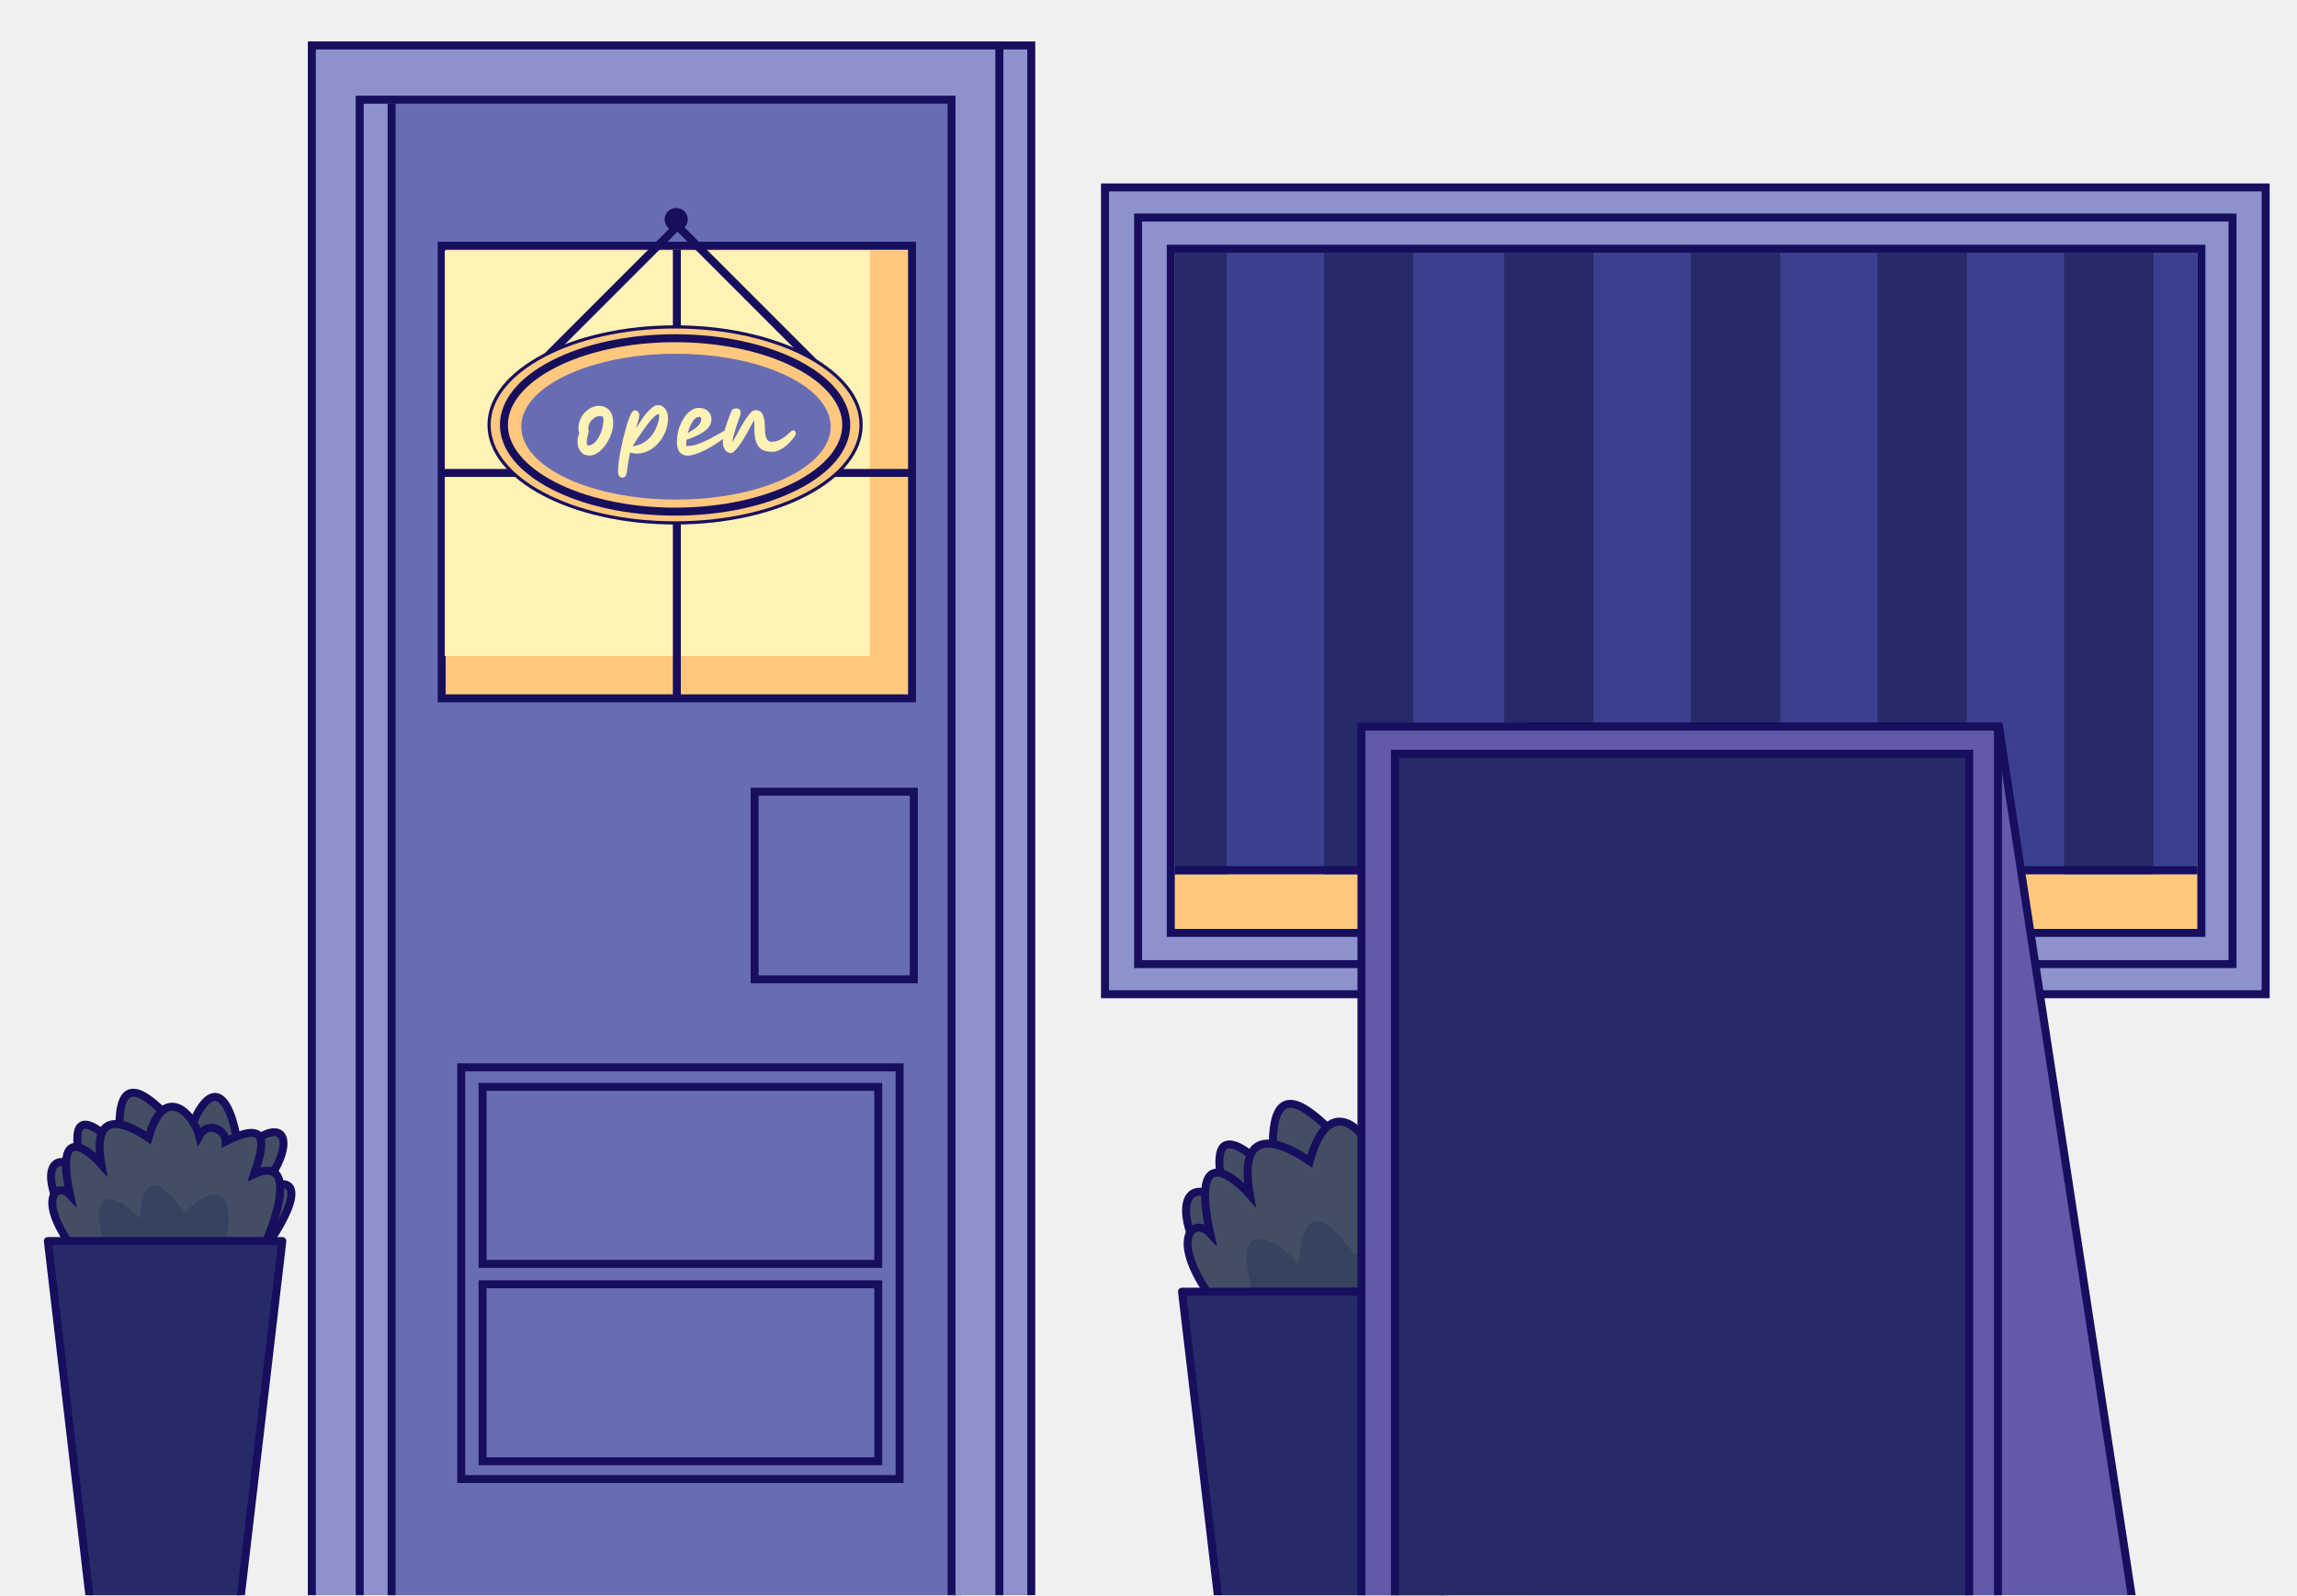
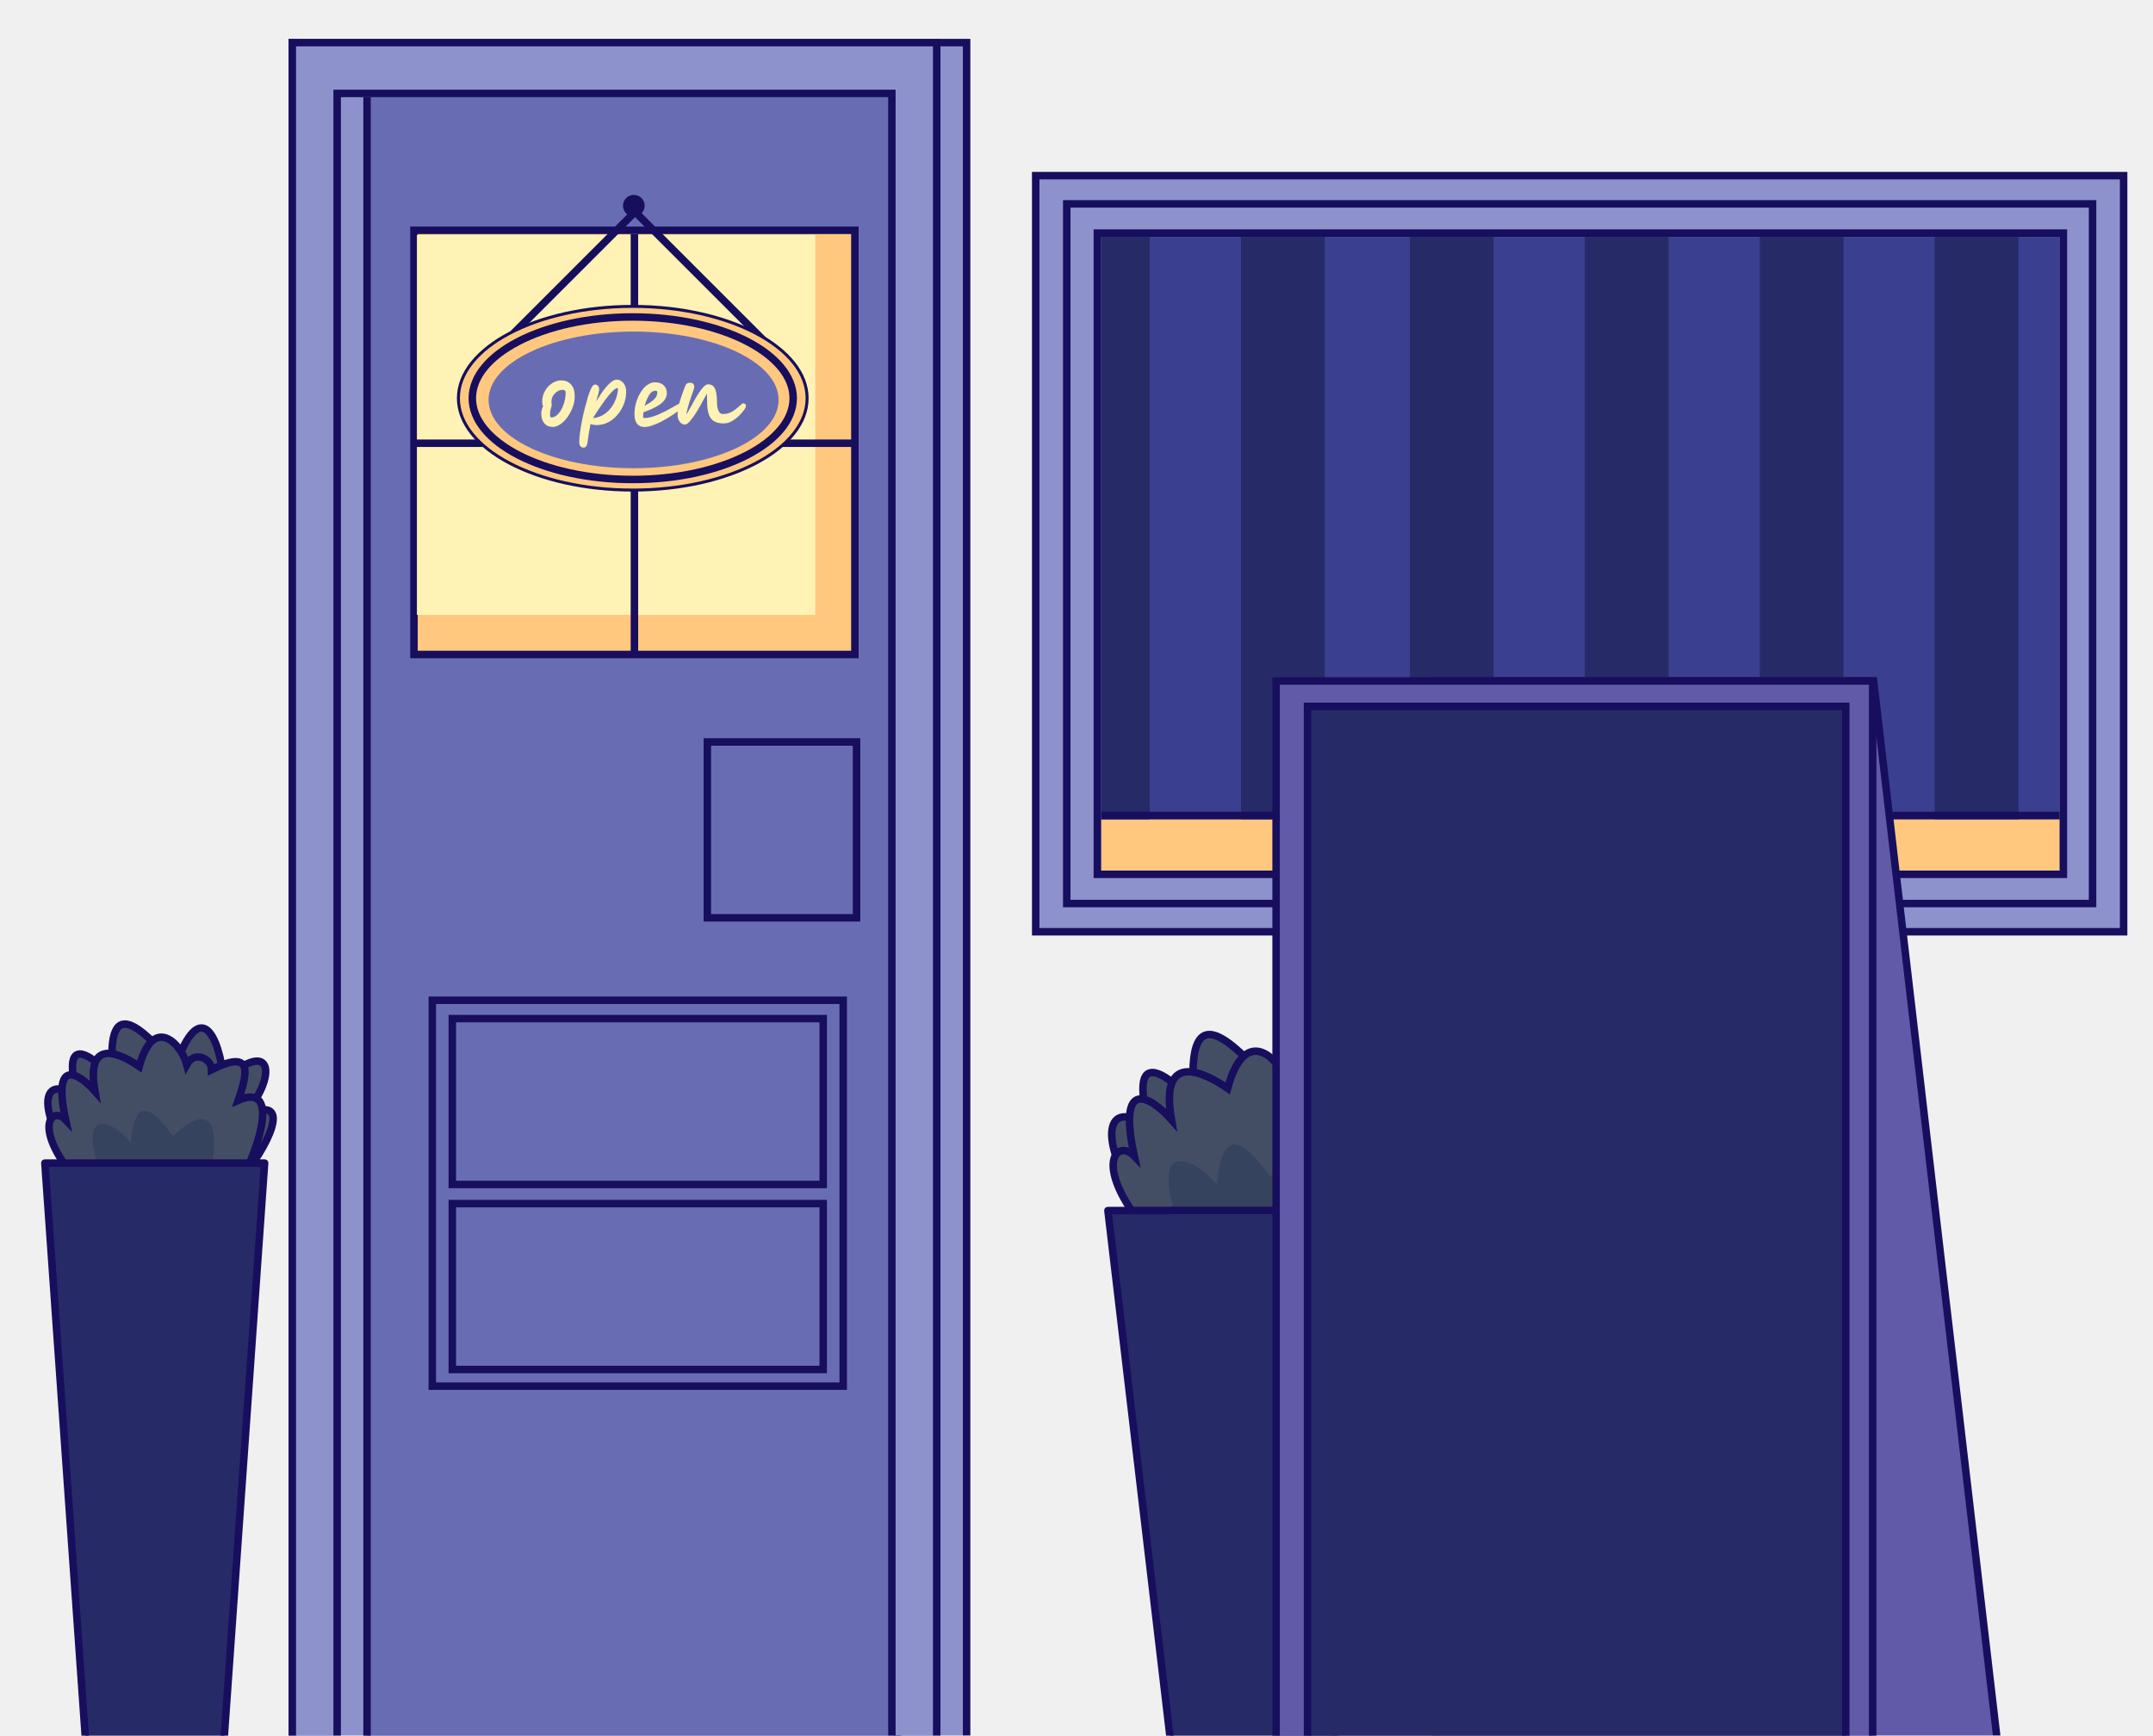
- <svg xmlns="http://www.w3.org/2000/svg" width="1440" height="1000" viewBox="0 0 1440 1000" fill="none">
+ <svg xmlns="http://www.w3.org/2000/svg" width="1440" height="1161" viewBox="0 0 1440 1161" fill="none">
  <g clip-path="url(#clip0_106_4078)">
    <mask id="path-1-inside-1_106_4078" fill="white">
-       <path d="M193 26H649V1147H193V26Z" />
+       <path d="M193 26H649V1247H193V26Z" />
    </mask>
-     <path d="M193 26H649V1147H193V26Z" fill="#8E92CC" stroke="#170E5D" stroke-width="10" mask="url(#path-1-inside-1_106_4078)" />
-     <rect x="245.5" y="31.5" width="355" height="1116" fill="#686DB3" stroke="#170E5D" stroke-width="5" />
+     <path d="M193 26H649V1247H193V26Z" fill="#8E92CC" stroke="#170E5D" stroke-width="10" mask="url(#path-1-inside-1_106_4078)" />
+     <rect x="245.5" y="31.5" width="355" height="1213" fill="#686DB3" stroke="#170E5D" stroke-width="5" />
    <rect x="276.883" y="154.046" width="294.887" height="283.739" fill="#FFC87E" stroke="#170E5D" stroke-width="5" />
    <rect x="278.841" y="157.121" width="266.443" height="254.18" fill="#FFF2B5" />
    <path d="M278.285 296.473C278.285 296.473 367.294 296.473 424.326 296.473M570.368 296.473C570.368 296.473 481.359 296.473 424.326 296.473M424.326 296.473C424.326 245.97 424.326 156.562 424.326 156.562V436.383" stroke="#170E5D" stroke-width="5" />
    <mask id="path-6-inside-2_106_4078" fill="white">
-       <path fill-rule="evenodd" clip-rule="evenodd" d="M629 26H193V1160H228V65H594V1160H629V26Z" />
+       <path fill-rule="evenodd" clip-rule="evenodd" d="M629 26H193V1229H629V26ZM594 65H228V1182H594V65Z" />
    </mask>
-     <path fill-rule="evenodd" clip-rule="evenodd" d="M629 26H193V1160H228V65H594V1160H629V26Z" fill="#8E92CC" />
-     <path d="M193 26V21H188V26H193ZM629 26H634V21H629V26ZM193 1160H188V1165H193V1160ZM228 1160V1165H233V1160H228ZM228 65V60H223V65H228ZM594 65H599V60H594V65ZM594 1160H589V1165H594V1160ZM629 1160V1165H634V1160H629ZM193 31H629V21H193V31ZM198 1160V26H188V1160H198ZM228 1155H193V1165H228V1155ZM233 1160V65H223V1160H233ZM228 70H594V60H228V70ZM589 65V1160H599V65H589ZM629 1155H594V1165H629V1155ZM624 26V1160H634V26H624Z" fill="#170E5D" mask="url(#path-6-inside-2_106_4078)" />
+     <path fill-rule="evenodd" clip-rule="evenodd" d="M629 26H193V1229H629V26ZM594 65H228V1182H594V65Z" fill="#8E92CC" />
+     <path d="M193 26V21H188V26H193ZM629 26H634V21H629V26ZM193 1229H188V1234H193V1229ZM629 1229V1234H634V1229H629ZM228 65V60H223V65H228ZM594 65H599V60H594V65ZM228 1182H223V1187H228V1182ZM594 1182V1187H599V1182H594ZM193 31H629V21H193V31ZM198 1229V26H188V1229H198ZM629 1224H193V1234H629V1224ZM624 26V1229H634V26H624ZM228 70H594V60H228V70ZM233 1182V65H223V1182H233ZM594 1177H228V1187H594V1177ZM589 65V1182H599V65H589Z" fill="#170E5D" mask="url(#path-6-inside-2_106_4078)" />
    <rect x="473.091" y="496.298" width="99.793" height="117.63" fill="#686DB3" stroke="#170E5D" stroke-width="5" />
    <rect x="302.523" y="681.356" width="248.065" height="110.942" stroke="#170E5D" stroke-width="5" />
    <rect x="289.147" y="669.094" width="274.82" height="258.098" stroke="#170E5D" stroke-width="5" />
    <rect x="302.523" y="805.104" width="248.065" height="110.942" stroke="#170E5D" stroke-width="5" />
    <circle cx="423.929" cy="137.613" r="7.246" fill="#170E5D" />
    <mask id="path-13-inside-3_106_4078" fill="white">
      <path d="M522.723 236.142L424.751 334.114L326.779 236.142L424.751 138.169L522.723 236.142Z" />
    </mask>
    <path d="M424.751 138.169L428.287 134.634L424.751 131.098L421.215 134.634L424.751 138.169ZM330.314 239.677L428.287 141.705L421.215 134.634L323.243 232.606L330.314 239.677ZM421.215 141.705L519.188 239.677L526.259 232.606L428.287 134.634L421.215 141.705Z" fill="#170E5D" mask="url(#path-13-inside-3_106_4078)" />
    <path d="M539.825 266.374C539.825 283.062 527.065 298.406 505.908 309.636C484.795 320.843 455.559 327.804 423.211 327.804C390.863 327.804 361.628 320.843 340.515 309.636C319.358 298.406 306.598 283.062 306.598 266.374C306.598 249.686 319.358 234.343 340.515 223.113C361.628 211.906 390.863 204.944 423.211 204.944C455.559 204.944 484.795 211.906 505.908 223.113C527.065 234.343 539.825 249.686 539.825 266.374Z" fill="#FFC87E" stroke="#170E5D" stroke-width="2" />
    <ellipse cx="423.768" cy="267.49" rx="96.99" ry="45.708" fill="#686DB3" />
    <path d="M530.521 266.375C530.521 280.664 519.284 294.223 499.709 304.358C480.26 314.428 453.218 320.73 423.211 320.73C393.204 320.73 366.162 314.428 346.713 304.358C327.138 294.223 315.901 280.664 315.901 266.375C315.901 252.085 327.138 238.526 346.713 228.391C366.162 218.321 393.204 212.019 423.211 212.019C453.218 212.019 480.26 218.321 499.709 228.391C519.284 238.526 530.521 252.085 530.521 266.375Z" stroke="#170E5D" stroke-width="5" />
    <path d="M369.56 285.584C367.288 285.584 365.464 284.784 364.088 283.184C362.712 281.552 362.024 279.376 362.024 276.656C362.024 275.792 362.136 274.912 362.36 274.016C362.616 273.12 362.92 272.288 363.272 271.52C363.08 271.232 362.92 270.864 362.792 270.416C362.696 269.936 362.648 269.376 362.648 268.736C362.648 266.656 363.016 264.752 363.752 263.024C364.488 261.264 365.48 259.744 366.728 258.464C367.976 257.184 369.352 256.192 370.856 255.488C372.36 254.784 373.88 254.432 375.416 254.432C378.04 254.432 380.184 255.312 381.848 257.072C383.544 258.832 384.392 261.568 384.392 265.28C384.392 267.136 384.104 269.024 383.528 270.944C382.952 272.864 382.168 274.704 381.176 276.464C380.216 278.192 379.096 279.744 377.816 281.12C376.568 282.496 375.224 283.584 373.784 284.384C372.376 285.184 370.968 285.584 369.56 285.584ZM368.792 269.36C368.952 269.712 369.032 270.128 369.032 270.608C369.032 271.088 368.936 271.584 368.744 272.096C368.552 272.608 368.36 273.296 368.168 274.16C367.976 274.992 367.88 276.192 367.88 277.76C367.88 278.176 367.928 278.528 368.024 278.816C368.152 279.072 368.424 279.2 368.84 279.2C369.928 279.2 370.952 278.848 371.912 278.144C372.904 277.44 373.784 276.512 374.552 275.36C375.352 274.208 376.024 272.928 376.568 271.52C377.144 270.08 377.576 268.624 377.864 267.152C378.184 265.648 378.344 264.256 378.344 262.976C378.344 262.144 378.184 261.568 377.864 261.248C377.544 260.928 376.984 260.768 376.184 260.768C375.096 260.768 373.976 261.12 372.824 261.824C371.704 262.496 370.76 263.424 369.992 264.608C369.224 265.76 368.84 267.072 368.84 268.544C368.84 268.832 368.824 269.104 368.792 269.36ZM390.28 299.408C389.384 299.408 388.68 299.088 388.168 298.448C387.688 297.84 387.448 296.896 387.448 295.616C387.448 293.856 387.608 291.76 387.928 289.328C388.248 286.896 388.68 284.32 389.224 281.6C389.768 278.88 390.36 276.208 391 273.584C391.768 270.576 392.52 267.84 393.256 265.376C394.024 262.912 394.792 260.944 395.56 259.472C396.36 257.968 397.16 257.216 397.96 257.216C398.696 257.216 399.336 257.488 399.88 258.032C400.456 258.544 400.744 259.312 400.744 260.336C400.744 261.072 400.552 262.128 400.168 263.504C399.784 264.848 399.304 266.528 398.728 268.544C399.816 266.752 400.936 264.992 402.088 263.264C403.272 261.536 404.472 259.968 405.688 258.56C406.904 257.152 408.088 256.032 409.24 255.2C410.392 254.368 411.48 253.952 412.504 253.952C413.72 253.952 414.792 254.304 415.72 255.008C416.68 255.712 417.432 256.672 417.976 257.888C418.52 259.104 418.792 260.48 418.792 262.016C418.792 264.864 418.28 267.632 417.256 270.32C416.232 272.976 414.808 275.36 412.984 277.472C411.192 279.584 409.096 281.264 406.696 282.512C404.296 283.728 401.704 284.336 398.92 284.336C398.12 284.336 397.384 284.256 396.712 284.096C396.072 283.968 395.48 283.808 394.936 283.616C394.552 285.664 394.184 287.76 393.832 289.904C393.512 292.08 393.176 294.368 392.824 296.768C392.44 298.528 391.592 299.408 390.28 299.408ZM412.984 259.616C412.28 259.616 411.384 260.096 410.296 261.056C409.24 262.016 408.088 263.28 406.84 264.848C405.592 266.384 404.328 268.064 403.048 269.888C401.8 271.68 400.6 273.44 399.448 275.168C398.328 276.896 397.368 278.4 396.568 279.68C399 279.424 401.144 278.784 403 277.76C404.856 276.704 406.44 275.424 407.752 273.92C409.064 272.416 410.12 270.832 410.92 269.168C411.752 267.472 412.36 265.824 412.744 264.224C413.128 262.624 413.32 261.232 413.32 260.048C413.32 259.76 413.208 259.616 412.984 259.616ZM430.984 285.632C429 285.632 427.4 284.944 426.184 283.568C424.968 282.16 424.36 279.904 424.36 276.8C424.36 274.816 424.584 272.832 425.032 270.848C425.512 268.832 426.168 266.928 427 265.136C427.864 263.312 428.856 261.696 429.976 260.288C431.128 258.88 432.392 257.776 433.768 256.976C435.144 256.144 436.568 255.728 438.04 255.728C440.536 255.728 442.488 256.4 443.896 257.744C445.304 259.088 446.008 260.8 446.008 262.88C446.008 264.48 445.56 265.936 444.664 267.248C443.8 268.528 442.616 269.68 441.112 270.704C439.608 271.728 437.928 272.656 436.072 273.488C434.216 274.32 432.312 275.072 430.36 275.744C430.2 276.896 430.12 277.92 430.12 278.816C430.12 279.36 430.424 279.632 431.032 279.632C432.472 279.632 434.008 279.408 435.64 278.96C437.304 278.48 438.984 277.872 440.68 277.136C442.376 276.368 444.008 275.584 445.576 274.784C447.144 273.952 448.568 273.168 449.848 272.432C451.16 271.664 452.232 271.056 453.064 270.608C453.928 270.128 454.488 269.888 454.744 269.888C455.448 269.888 455.96 270.096 456.28 270.512C456.6 270.928 456.76 271.376 456.76 271.856C456.76 272.08 456.328 272.576 455.464 273.344C454.632 274.112 453.48 275.024 452.008 276.08C450.568 277.104 448.936 278.176 447.112 279.296C445.32 280.384 443.448 281.424 441.496 282.416C439.576 283.376 437.704 284.144 435.88 284.72C434.088 285.328 432.456 285.632 430.984 285.632ZM431.176 271.472C432.488 270.704 433.784 269.904 435.064 269.072C436.376 268.208 437.464 267.248 438.328 266.192C439.192 265.104 439.624 263.84 439.624 262.4C439.624 261.984 439.512 261.712 439.288 261.584C439.064 261.424 438.744 261.344 438.328 261.344C437.208 261.344 436.184 261.84 435.256 262.832C434.36 263.824 433.56 265.104 432.856 266.672C432.184 268.208 431.624 269.808 431.176 271.472ZM458.044 284C457.276 284 456.508 283.744 455.74 283.232C455.004 282.688 454.396 281.92 453.916 280.928C453.436 279.904 453.196 278.672 453.196 277.232C453.196 275.312 453.452 273.264 453.964 271.088C454.508 268.912 455.164 266.736 455.932 264.56C456.7 262.384 457.452 260.336 458.188 258.416C458.54 257.488 458.972 256.864 459.484 256.544C459.996 256.192 460.668 256.016 461.5 256.016C463.388 256.016 464.332 256.96 464.332 258.848C464.332 259.168 464.188 259.792 463.9 260.72C463.612 261.616 463.228 262.72 462.748 264.032C462.3 265.344 461.82 266.768 461.308 268.304C460.828 269.808 460.38 271.344 459.964 272.912C459.58 274.448 459.276 275.904 459.052 277.28C459.788 276.16 460.604 274.768 461.5 273.104C462.428 271.408 463.404 269.632 464.428 267.776C465.484 265.92 466.54 264.192 467.596 262.592C468.652 260.96 469.692 259.632 470.716 258.608C471.74 257.584 472.716 257.072 473.644 257.072C474.444 257.072 475.196 257.232 475.9 257.552C476.636 257.84 477.276 258.416 477.82 259.28C478.364 260.112 478.78 261.312 479.068 262.88C479.388 264.448 479.548 266.512 479.548 269.072C479.548 270.352 479.66 271.6 479.884 272.816C480.14 274 480.556 274.992 481.132 275.792C481.708 276.56 482.524 276.944 483.58 276.944C485.404 276.944 487.036 276.608 488.476 275.936C489.916 275.264 491.18 274.48 492.268 273.584C493.356 272.688 494.268 271.904 495.004 271.232C495.452 270.784 495.836 270.432 496.156 270.176C496.508 269.92 496.796 269.792 497.02 269.792C497.692 269.792 498.172 269.968 498.46 270.32C498.78 270.672 498.94 271.152 498.94 271.76C498.94 272.08 498.668 272.672 498.124 273.536C497.58 274.4 496.812 275.392 495.82 276.512C494.86 277.6 493.756 278.656 492.508 279.68C491.26 280.704 489.916 281.552 488.476 282.224C487.036 282.896 485.564 283.232 484.06 283.232C481.532 283.232 479.436 282.784 477.772 281.888C476.14 280.96 474.924 279.424 474.124 277.28C473.324 275.104 472.924 272.144 472.924 268.4C472.924 268.304 472.924 268.144 472.924 267.92C472.924 266.928 472.908 266.048 472.876 265.28C472.876 264.512 472.828 263.888 472.732 263.408C472.188 264.4 471.532 265.584 470.764 266.96C470.028 268.336 469.228 269.808 468.364 271.376C467.5 272.912 466.604 274.432 465.676 275.936C464.748 277.408 463.82 278.752 462.892 279.968C461.996 281.184 461.132 282.16 460.3 282.896C459.468 283.632 458.716 284 458.044 284Z" fill="#FFF2B5" />
    <rect x="692.714" y="117.488" width="727.639" height="505.77" fill="#8E92CC" stroke="#170E5D" stroke-width="5" />
    <rect x="725.147" y="149.921" width="658.053" height="444.681" fill="#FFC87E" />
    <g clip-path="url(#clip1_106_4078)">
      <rect x="725" y="150" width="658" height="398" fill="#3B3F90" />
      <path d="M1322 133L1322 565" stroke="#262A67" stroke-width="56" />
      <path d="M1205 133L1205 565" stroke="#262A67" stroke-width="56" />
      <path d="M1088 124L1088 556" stroke="#262A67" stroke-width="56" />
      <path d="M971 124L971 556" stroke="#262A67" stroke-width="56" />
      <path d="M858 124L858 556" stroke="#262A67" stroke-width="56" />
      <path d="M741 124L741 556" stroke="#262A67" stroke-width="56" />
    </g>
    <rect x="727.5" y="152.5" width="653" height="393" stroke="#170E5D" stroke-width="5" />
    <mask id="path-30-inside-4_106_4078" fill="white">
      <path fill-rule="evenodd" clip-rule="evenodd" d="M1402.08 133.871H710.985V606.876H1402.08V133.871ZM1377.57 158.419H736.442V582.33H1377.57V158.419Z" />
    </mask>
    <path fill-rule="evenodd" clip-rule="evenodd" d="M1402.08 133.871H710.985V606.876H1402.08V133.871ZM1377.57 158.419H736.442V582.33H1377.57V158.419Z" fill="#8E92CC" />
    <path d="M710.985 133.871V128.871H705.985V133.871H710.985ZM1402.08 133.871H1407.08V128.871H1402.08V133.871ZM710.985 606.876H705.985V611.876H710.985V606.876ZM1402.08 606.876V611.876H1407.08V606.876H1402.08ZM736.442 158.419V153.419H731.442V158.419H736.442ZM1377.57 158.419H1382.57V153.419H1377.57V158.419ZM736.442 582.33H731.442V587.33H736.442V582.33ZM1377.57 582.33V587.33H1382.57V582.33H1377.57ZM710.985 138.871H1402.08V128.871H710.985V138.871ZM715.985 606.876V133.871H705.985V606.876H715.985ZM1402.08 601.876H710.985V611.876H1402.08V601.876ZM1397.08 133.871V606.876H1407.08V133.871H1397.08ZM736.442 163.419H1377.57V153.419H736.442V163.419ZM741.442 582.33V158.419H731.442V582.33H741.442ZM1377.57 577.33H736.442V587.33H1377.57V577.33ZM1372.57 158.419V582.33H1382.57V158.419H1372.57Z" fill="#170E5D" mask="url(#path-30-inside-4_106_4078)" />
    <path d="M909.45 769.974C956.291 747.879 927.494 800.171 906.688 824.107C864.708 826.316 781.411 834.381 759.758 800.355C732.691 757.822 742.082 733.518 769.148 755.06C751.472 689.88 788.481 726.888 798.976 737.384C790.69 653.424 832.671 708.109 852.004 726.888C872.441 669.995 888.46 699.822 892.879 739.593C935.412 702.032 938.173 737.384 909.45 769.974Z" fill="#434E65" stroke="#170E5D" stroke-width="5" />
    <path d="M905.032 756.717C943.035 739.925 919.945 804.773 905.032 829.078C875.756 845.649 776.329 840.125 755.339 807.536C734.349 774.947 748.71 762.794 758.653 773.289C747.053 719.709 769.699 733.517 783.509 748.984C775.224 701.479 806.709 718.051 821.07 727.994C833.223 683.252 856.975 709.213 861.394 726.337C868.023 714.185 882.384 721.365 882.384 730.755C916.631 713.632 913.87 731.308 905.032 756.717Z" fill="#434E65" stroke="#170E5D" stroke-width="5" />
    <path d="M849.842 787.02C885.194 752.994 890.718 784.259 879.118 827.344C860.156 836.562 814.642 833.103 792.899 831.287C763.071 756.717 799.577 774.316 813.938 792.544C817.805 745.04 837.69 771.554 849.842 787.02Z" fill="#35435F" />
    <path fill-rule="evenodd" clip-rule="evenodd" d="M893 809.636H783V809.745H741L783 1165.81V1167.64H893V1103.75L927.681 809.745H893V809.636Z" fill="#262A67" />
    <path d="M783 809.636H780.5C780.5 808.255 781.619 807.136 783 807.136V809.636ZM893 809.636V807.136C894.381 807.136 895.5 808.255 895.5 809.636H893ZM783 809.745H785.5C785.5 811.126 784.381 812.245 783 812.245V809.745ZM741 809.745L738.517 810.038C738.433 809.329 738.657 808.618 739.131 808.084C739.606 807.55 740.286 807.245 741 807.245V809.745ZM783 1165.81L785.483 1165.51C785.494 1165.61 785.5 1165.71 785.5 1165.81H783ZM783 1167.64V1170.14C781.619 1170.14 780.5 1169.02 780.5 1167.64H783ZM893 1167.64H895.5C895.5 1169.02 894.381 1170.14 893 1170.14V1167.64ZM893 1103.75H890.5C890.5 1103.66 890.506 1103.56 890.517 1103.46L893 1103.75ZM927.681 809.745V807.245C928.395 807.245 929.075 807.55 929.549 808.084C930.024 808.618 930.247 809.329 930.163 810.038L927.681 809.745ZM893 809.745V812.245C891.619 812.245 890.5 811.126 890.5 809.745H893ZM783 807.136H893V812.136H783V807.136ZM780.5 809.745V809.636H785.5V809.745H780.5ZM741 807.245H783V812.245H741V807.245ZM780.517 1166.1L738.517 810.038L743.483 809.452L785.483 1165.51L780.517 1166.1ZM780.5 1167.64V1165.81H785.5V1167.64H780.5ZM893 1170.14H783V1165.14H893V1170.14ZM895.5 1103.75V1167.64H890.5V1103.75H895.5ZM930.163 810.038L895.483 1104.05L890.517 1103.46L925.198 809.452L930.163 810.038ZM893 807.245H927.681V812.245H893V807.245ZM895.5 809.636V809.745H890.5V809.636H895.5Z" fill="#170E5D" />
    <mask id="path-37-inside-5_106_4078" fill="white">
-       <path d="M958 453H1255.36L1348 1060H958V453Z" />
+       <path d="M958 453H1255.36L1348 1247H958V453Z" />
    </mask>
-     <path d="M958 453H1255.36L1348 1060H958V453Z" fill="#615AA9" stroke="#170E5D" stroke-width="10" mask="url(#path-37-inside-5_106_4078)" />
-     <rect x="853.5" y="455.5" width="399" height="602" fill="#615AA9" stroke="#170E5D" stroke-width="5" />
-     <rect x="874.5" y="472.5" width="360" height="602" fill="#262A67" stroke="#170E5D" stroke-width="5" />
+     <path d="M958 453H1255.36L1348 1247H958V453Z" fill="#615AA9" stroke="#170E5D" stroke-width="10" mask="url(#path-37-inside-5_106_4078)" />
+     <rect x="853.5" y="455.5" width="399" height="748" fill="#615AA9" stroke="#170E5D" stroke-width="5" />
+     <rect x="874.5" y="472.5" width="360" height="772" fill="#262A67" stroke="#170E5D" stroke-width="5" />
    <path d="M162.797 746.47C199.723 729.052 177.021 770.275 160.619 789.145C127.524 790.887 61.858 797.244 44.788 770.42C23.451 736.89 30.853 717.73 52.191 734.713C38.256 683.329 67.432 712.504 75.705 720.778C69.173 654.589 102.268 697.699 117.509 712.504C133.621 667.652 146.249 691.167 149.733 722.52C183.263 692.909 185.44 720.778 162.797 746.47Z" fill="#434E65" stroke="#170E5D" stroke-width="5" />
    <path d="M159.313 736.019C189.273 722.782 171.07 773.904 159.313 793.064C136.234 806.128 57.852 801.773 41.304 776.082C24.757 750.391 36.079 740.81 43.917 749.084C34.773 706.844 52.625 717.73 63.512 729.923C56.98 692.473 81.801 705.537 93.123 713.376C102.704 678.104 121.429 698.57 124.912 712.069C130.138 702.489 141.459 708.15 141.459 715.553C168.458 702.054 166.281 715.988 159.313 736.019Z" fill="#434E65" stroke="#170E5D" stroke-width="5" />
    <path d="M115.805 759.908C143.675 733.084 148.029 757.731 138.885 791.697C123.936 798.964 88.056 796.237 70.915 794.806C47.4 736.019 76.179 749.893 87.501 764.263C90.549 726.814 106.226 747.716 115.805 759.908Z" fill="#35435F" />
-     <path fill-rule="evenodd" clip-rule="evenodd" d="M177 778H144H67H63H30L63 1059.74V1060H63.031H144L177 778Z" fill="#262A67" />
-     <path d="M177 778V775.5C177.714 775.5 178.393 775.805 178.868 776.338C179.342 776.871 179.566 777.582 179.483 778.291L177 778ZM30 778L27.517 778.291C27.434 777.582 27.658 776.871 28.132 776.338C28.607 775.805 29.286 775.5 30 775.5V778ZM63 1059.74L65.483 1059.45C65.494 1059.54 65.5 1059.64 65.5 1059.74H63ZM63 1060V1062.5C61.619 1062.5 60.5 1061.38 60.5 1060H63ZM144 1060L146.483 1060.29C146.336 1061.55 145.268 1062.5 144 1062.5V1060ZM144 775.5H177V780.5H144V775.5ZM67 775.5H144V780.5H67V775.5ZM63 775.5H67V780.5H63V775.5ZM30 775.5H63V780.5H30V775.5ZM60.517 1060.03L27.517 778.291L32.483 777.709L65.483 1059.45L60.517 1060.03ZM60.5 1060V1059.74H65.5V1060H60.5ZM63.031 1062.5H63V1057.5H63.031V1062.5ZM144 1062.5H63.031V1057.5H144V1062.5ZM179.483 778.291L146.483 1060.29L141.517 1059.71L174.517 777.709L179.483 778.291Z" fill="#170E5D" />
+     <path fill-rule="evenodd" clip-rule="evenodd" d="M177 778H144H67H63H30L63 1246.56V1247H63.031H144L177 778Z" fill="#262A67" />
+     <path d="M177 778V775.5C177.694 775.5 178.356 775.788 178.829 776.295C179.302 776.803 179.543 777.484 179.494 778.175L177 778ZM30 778L27.506 778.176C27.457 777.484 27.698 776.803 28.171 776.295C28.644 775.788 29.306 775.5 30 775.5V778ZM63 1246.56L65.494 1246.39C65.498 1246.45 65.5 1246.5 65.5 1246.56H63ZM63 1247V1249.5C61.619 1249.5 60.5 1248.38 60.5 1247H63ZM144 1247L146.494 1247.18C146.402 1248.48 145.313 1249.5 144 1249.5V1247ZM144 775.5H177V780.5H144V775.5ZM67 775.5H144V780.5H67V775.5ZM63 775.5H67V780.5H63V775.5ZM30 775.5H63V780.5H30V775.5ZM60.506 1246.74L27.506 778.176L32.494 777.824L65.494 1246.39L60.506 1246.74ZM60.5 1247V1246.56H65.5V1247H60.5ZM63.031 1249.5H63V1244.5H63.031V1249.5ZM144 1249.5H63.031V1244.5H144V1249.5ZM179.494 778.175L146.494 1247.18L141.506 1246.82L174.506 777.825L179.494 778.175Z" fill="#170E5D" />
  </g>
  <defs>
    <clipPath id="clip0_106_4078">
-       <rect width="1440" height="1000" fill="white" />
+       <rect width="1440" height="1161" fill="white" />
    </clipPath>
    <clipPath id="clip1_106_4078">
      <rect x="725" y="150" width="658" height="398" fill="white" />
    </clipPath>
  </defs>
</svg>
